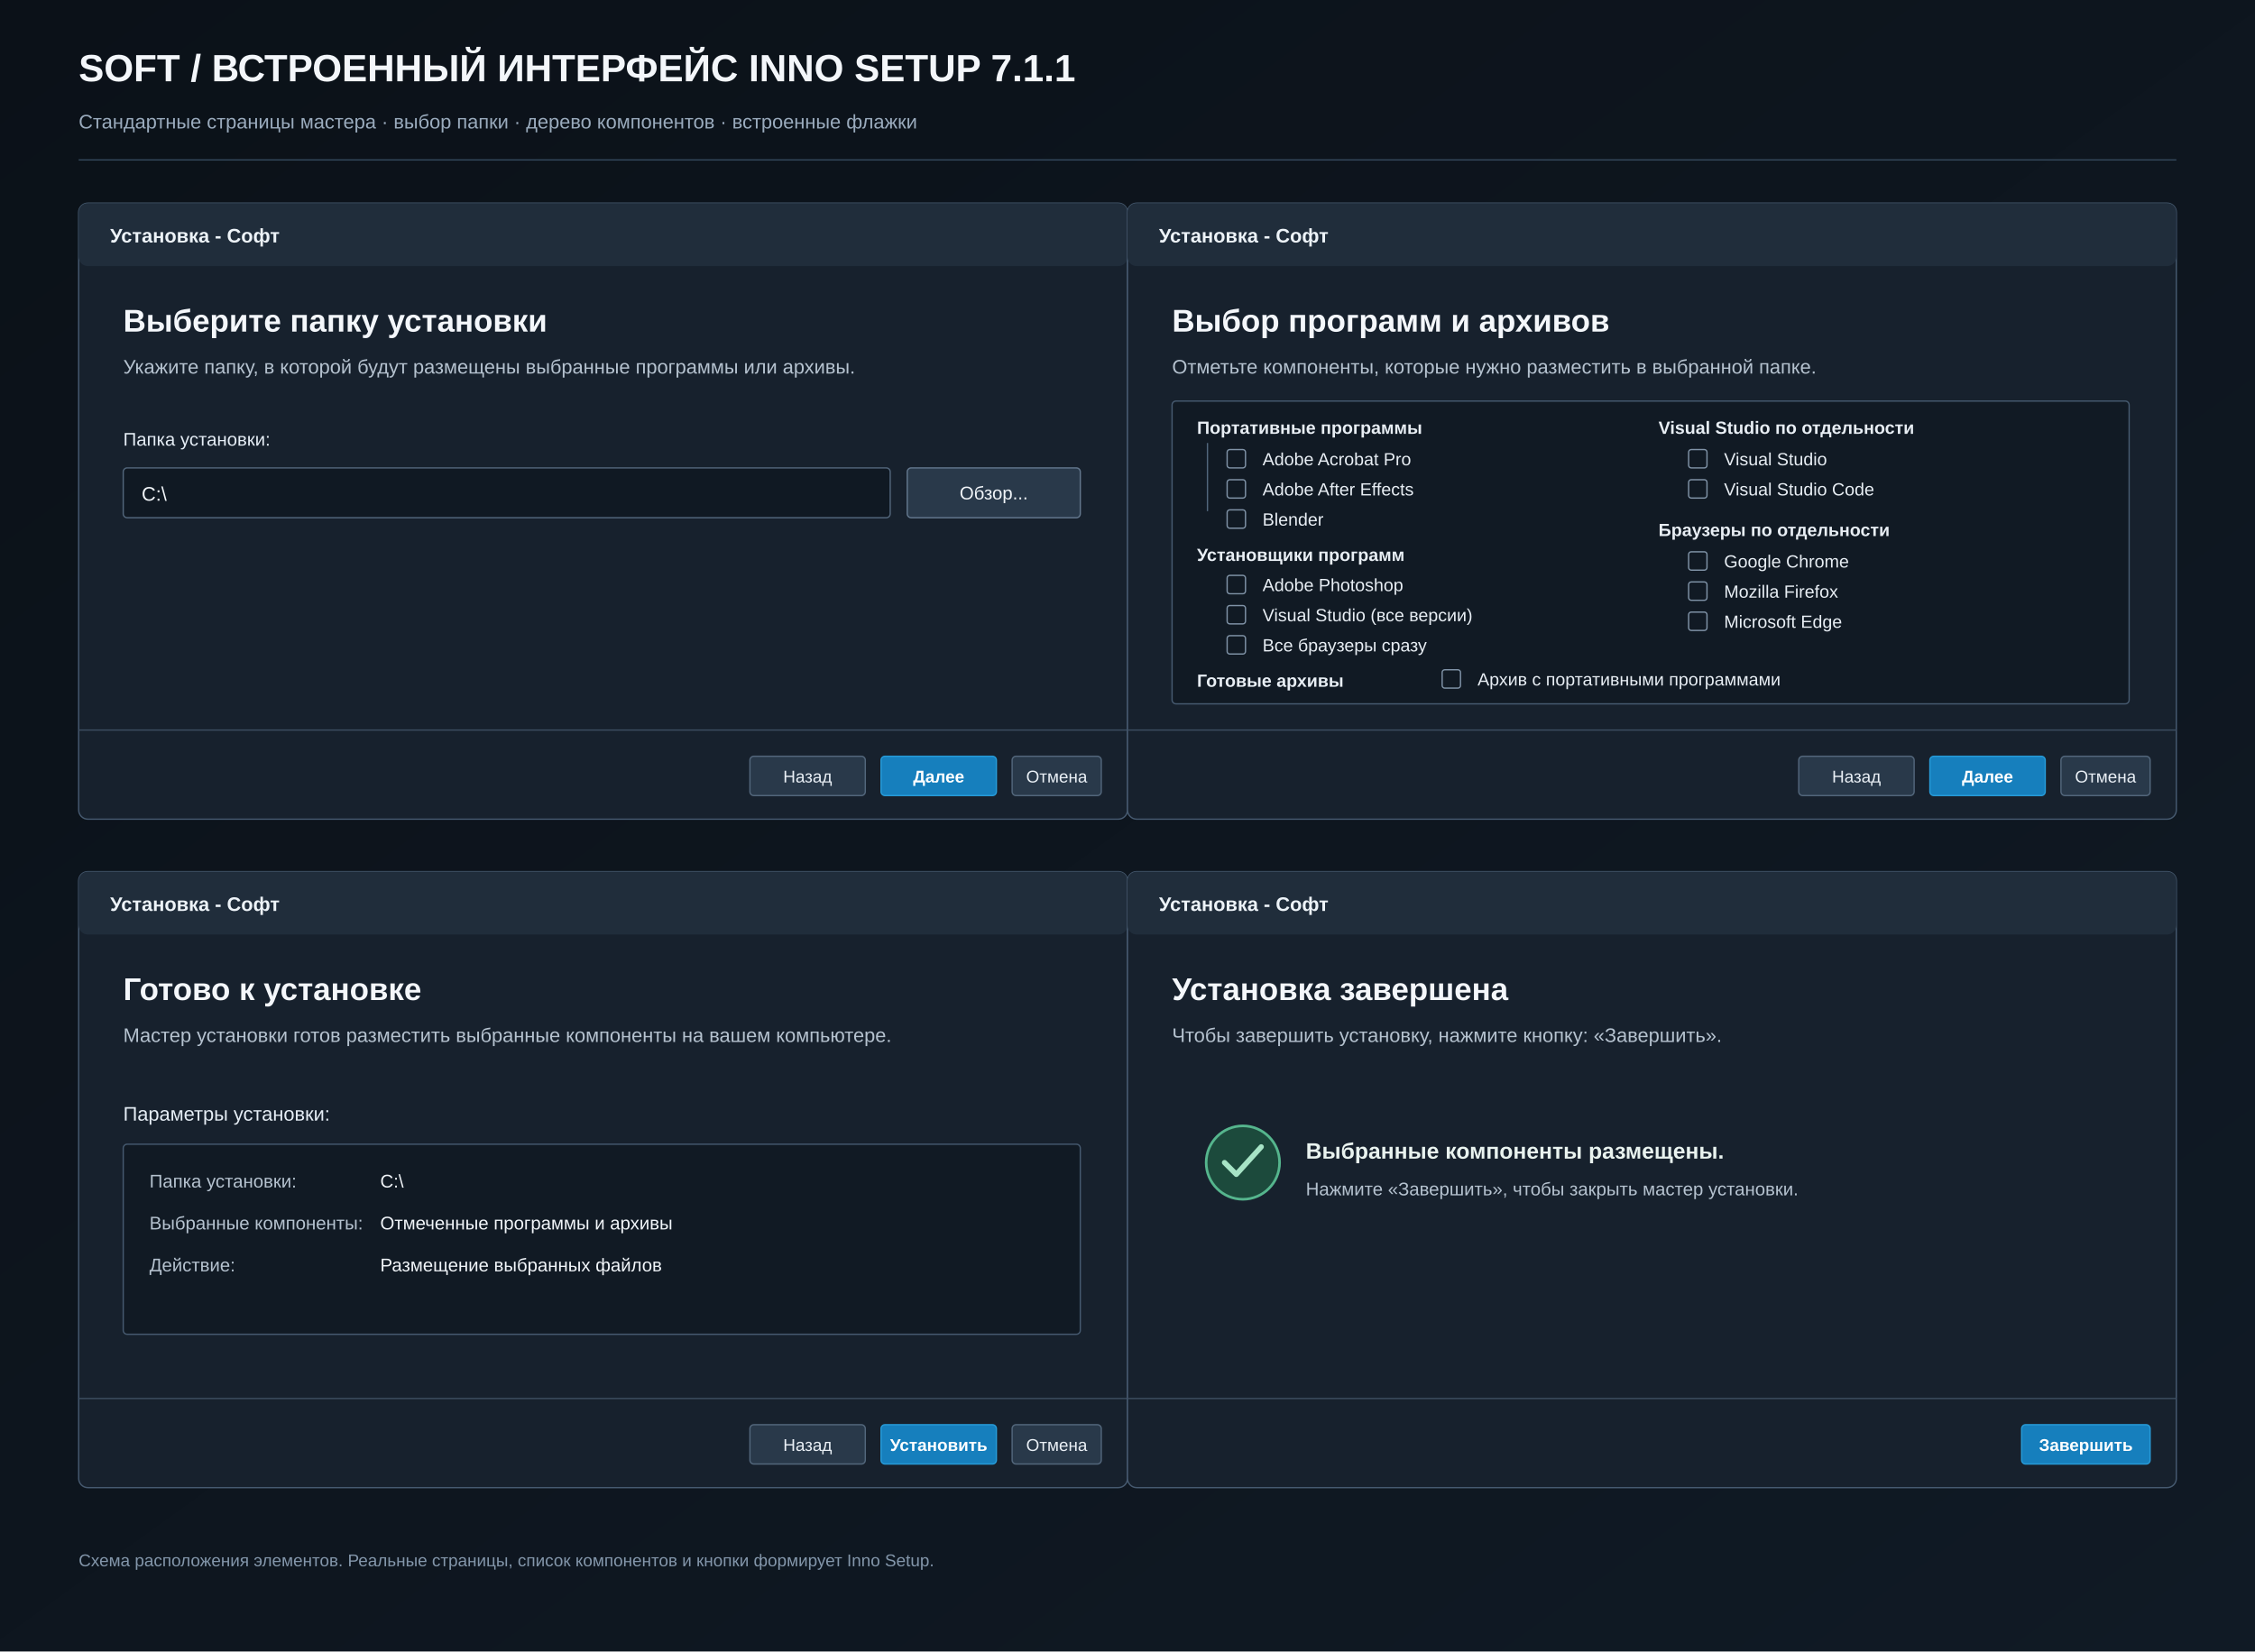
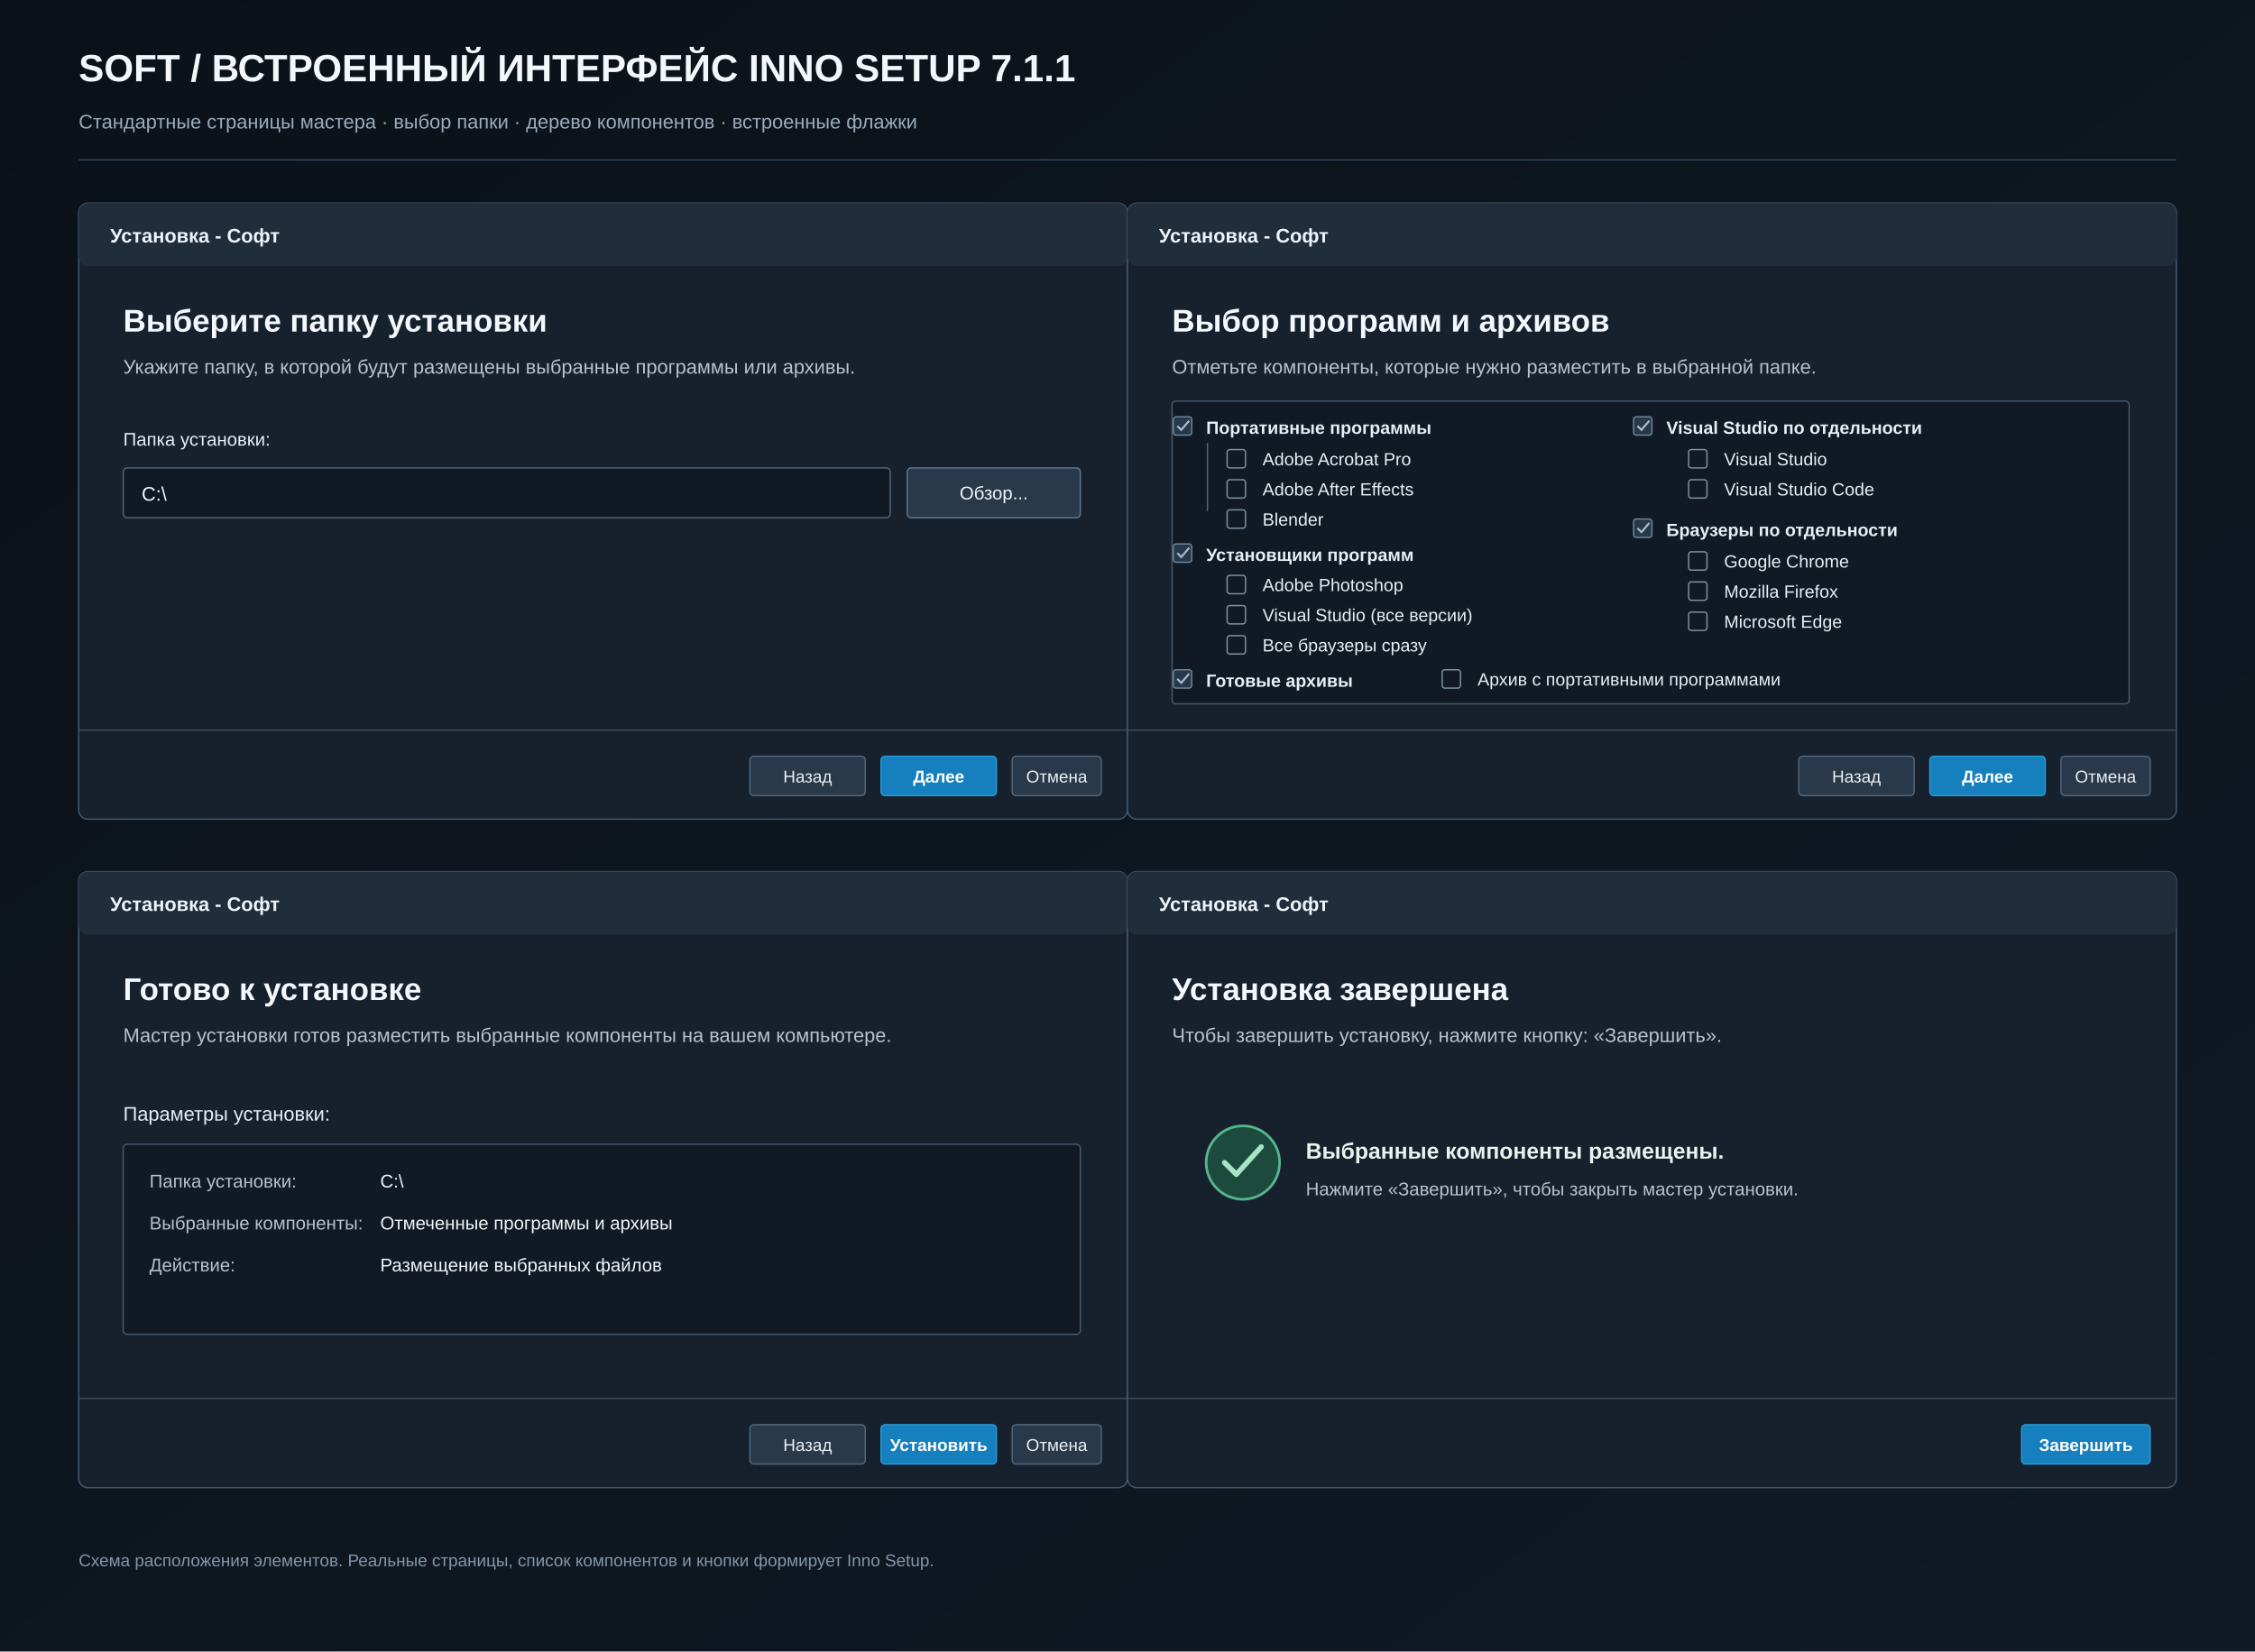
<svg xmlns="http://www.w3.org/2000/svg" width="1720" height="1260" viewBox="0 0 1720 1260">
  <defs>
    <linearGradient id="bg" x1="0" y1="0" x2="1" y2="1">
      <stop offset="0" stop-color="#0b1118" />
      <stop offset="1" stop-color="#101a25" />
    </linearGradient>
  </defs>
  <rect width="1720" height="1260" fill="url(#bg)" />
  <text x="60" y="62" font-family="Segoe UI,Arial,sans-serif" font-size="29" font-weight="700" fill="#f3f6fa">SOFT / ВСТРОЕННЫЙ ИНТЕРФЕЙС INNO SETUP 7.1.1</text>
  <text x="60" y="98" font-family="Segoe UI,Arial,sans-serif" font-size="15" fill="#9aabbd">Стандартные страницы мастера · выбор папки · дерево компонентов · встроенные флажки</text>
  <path d="M60 122H1660" stroke="#34485c" />
  <g font-family="Segoe UI,Arial,sans-serif">
    <g transform="translate(60 155)">
      <rect width="800" height="470" rx="7" fill="#17212d" stroke="#465a70" />
      <rect width="800" height="48" rx="7" fill="#202d3b" />
      <text x="24" y="30" font-size="15" font-weight="600" fill="#edf3f8">Установка - Софт</text>
      <text x="34" y="98" font-size="24" font-weight="600" fill="#f4f7fb">Выберите папку установки</text>
      <text x="34" y="130" font-size="15" fill="#b5c2cf">Укажите папку, в которой будут размещены выбранные программы или архивы.</text>
      <text x="34" y="185" font-size="14" fill="#e5edf5">Папка установки:</text>
      <rect x="34" y="202" width="585" height="38" rx="3" fill="#101923" stroke="#52667b" />
      <text x="48" y="227" font-size="15" fill="#f1f5f9">C:\</text>
      <rect x="632" y="202" width="132" height="38" rx="3" fill="#29394a" stroke="#63778d" />
      <text x="698" y="226" text-anchor="middle" font-size="14" fill="#f1f5f9">Обзор...</text>
      <path d="M0 402H800" stroke="#3c4d60" />
      <rect x="512" y="422" width="88" height="30" rx="3" fill="#29394a" stroke="#53677c" />
      <text x="556" y="442" text-anchor="middle" font-size="13" fill="#eaf0f6">Назад</text>
      <rect x="612" y="422" width="88" height="30" rx="3" fill="#167fbd" stroke="#279bd8" />
      <text x="656" y="442" text-anchor="middle" font-size="13" font-weight="600" fill="#fff">Далее</text>
      <rect x="712" y="422" width="68" height="30" rx="3" fill="#29394a" stroke="#53677c" />
      <text x="746" y="442" text-anchor="middle" font-size="13" fill="#eaf0f6">Отмена</text>
    </g>
    <g transform="translate(860 155)">
      <rect width="800" height="470" rx="7" fill="#17212d" stroke="#465a70" />
      <rect width="800" height="48" rx="7" fill="#202d3b" />
      <text x="24" y="30" font-size="15" font-weight="600" fill="#edf3f8">Установка - Софт</text>
      <text x="34" y="98" font-size="24" font-weight="600" fill="#f4f7fb">Выбор программ и архивов</text>
      <text x="34" y="130" font-size="15" fill="#b5c2cf">Отметьте компоненты, которые нужно разместить в выбранной папке.</text>
      <rect x="34" y="151" width="730" height="231" rx="3" fill="#111a24" stroke="#465a70" />
      <g font-size="13.5" fill="#e8eef4">
-         <text x="53" y="176" font-weight="600">Портативные программы</text>
+         <rect x="35" y="163" width="14" height="14" rx="2" fill="#26394b" stroke="#71869b" />
+         <path d="M38 170l3 3 6-7" fill="none" stroke="#aebdcb" stroke-width="1.5" />
+         <text x="60" y="176" font-weight="600">Портативные программы</text>
        <path d="M61 183V235" stroke="#52677c" stroke-width="1" />
        <rect x="76" y="188" width="14" height="14" rx="2" fill="#111a24" stroke="#8093a7" />
        <text x="103" y="200">Adobe Acrobat Pro</text>
        <rect x="76" y="211" width="14" height="14" rx="2" fill="#111a24" stroke="#8093a7" />
        <text x="103" y="223">Adobe After Effects</text>
        <rect x="76" y="234" width="14" height="14" rx="2" fill="#111a24" stroke="#8093a7" />
        <text x="103" y="246">Blender</text>
-         <text x="53" y="273" font-weight="600">Установщики программ</text>
+         <rect x="35" y="260" width="14" height="14" rx="2" fill="#26394b" stroke="#71869b" />
+         <path d="M38 267l3 3 6-7" fill="none" stroke="#aebdcb" stroke-width="1.5" />
+         <text x="60" y="273" font-weight="600">Установщики программ</text>
        <rect x="76" y="284" width="14" height="14" rx="2" fill="#111a24" stroke="#8093a7" />
        <text x="103" y="296">Adobe Photoshop</text>
        <rect x="76" y="307" width="14" height="14" rx="2" fill="#111a24" stroke="#8093a7" />
        <text x="103" y="319">Visual Studio (все версии)</text>
        <rect x="76" y="330" width="14" height="14" rx="2" fill="#111a24" stroke="#8093a7" />
        <text x="103" y="342">Все браузеры сразу</text>
-         <text x="405" y="176" font-weight="600">Visual Studio по отдельности</text>
+         <rect x="386" y="163" width="14" height="14" rx="2" fill="#26394b" stroke="#71869b" />
+         <path d="M389 170l3 3 6-7" fill="none" stroke="#aebdcb" stroke-width="1.5" />
+         <text x="411" y="176" font-weight="600">Visual Studio по отдельности</text>
        <rect x="428" y="188" width="14" height="14" rx="2" fill="#111a24" stroke="#8093a7" />
        <text x="455" y="200">Visual Studio</text>
        <rect x="428" y="211" width="14" height="14" rx="2" fill="#111a24" stroke="#8093a7" />
        <text x="455" y="223">Visual Studio Code</text>
-         <text x="405" y="254" font-weight="600">Браузеры по отдельности</text>
+         <rect x="386" y="241" width="14" height="14" rx="2" fill="#26394b" stroke="#71869b" />
+         <path d="M389 248l3 3 6-7" fill="none" stroke="#aebdcb" stroke-width="1.5" />
+         <text x="411" y="254" font-weight="600">Браузеры по отдельности</text>
        <rect x="428" y="266" width="14" height="14" rx="2" fill="#111a24" stroke="#8093a7" />
        <text x="455" y="278">Google Chrome</text>
        <rect x="428" y="289" width="14" height="14" rx="2" fill="#111a24" stroke="#8093a7" />
        <text x="455" y="301">Mozilla Firefox</text>
        <rect x="428" y="312" width="14" height="14" rx="2" fill="#111a24" stroke="#8093a7" />
        <text x="455" y="324">Microsoft Edge</text>
-         <text x="53" y="369" font-weight="600">Готовые архивы</text>
+         <rect x="35" y="356" width="14" height="14" rx="2" fill="#26394b" stroke="#71869b" />
+         <path d="M38 363l3 3 6-7" fill="none" stroke="#aebdcb" stroke-width="1.5" />
+         <text x="60" y="369" font-weight="600">Готовые архивы</text>
        <rect x="240" y="356" width="14" height="14" rx="2" fill="#111a24" stroke="#8093a7" />
        <text x="267" y="368">Архив с портативными программами</text>
      </g>
      <path d="M0 402H800" stroke="#3c4d60" />
      <rect x="512" y="422" width="88" height="30" rx="3" fill="#29394a" stroke="#53677c" />
      <text x="556" y="442" text-anchor="middle" font-size="13" fill="#eaf0f6">Назад</text>
      <rect x="612" y="422" width="88" height="30" rx="3" fill="#167fbd" stroke="#279bd8" />
      <text x="656" y="442" text-anchor="middle" font-size="13" font-weight="600" fill="#fff">Далее</text>
      <rect x="712" y="422" width="68" height="30" rx="3" fill="#29394a" stroke="#53677c" />
      <text x="746" y="442" text-anchor="middle" font-size="13" fill="#eaf0f6">Отмена</text>
    </g>
    <g transform="translate(60 665)">
      <rect width="800" height="470" rx="7" fill="#17212d" stroke="#465a70" />
      <rect width="800" height="48" rx="7" fill="#202d3b" />
      <text x="24" y="30" font-size="15" font-weight="600" fill="#edf3f8">Установка - Софт</text>
      <text x="34" y="98" font-size="24" font-weight="600" fill="#f4f7fb">Готово к установке</text>
      <text x="34" y="130" font-size="15" fill="#b5c2cf">Мастер установки готов разместить выбранные компоненты на вашем компьютере.</text>
      <text x="34" y="190" font-size="15" fill="#e5edf5">Параметры установки:</text>
      <rect x="34" y="208" width="730" height="145" rx="3" fill="#111a24" stroke="#465a70" />
      <text x="54" y="241" font-size="14" fill="#b5c2cf">Папка установки:</text>
      <text x="230" y="241" font-size="14" fill="#f1f5f9">C:\</text>
      <text x="54" y="273" font-size="14" fill="#b5c2cf">Выбранные компоненты:</text>
      <text x="230" y="273" font-size="14" fill="#f1f5f9">Отмеченные программы и архивы</text>
      <text x="54" y="305" font-size="14" fill="#b5c2cf">Действие:</text>
      <text x="230" y="305" font-size="14" fill="#f1f5f9">Размещение выбранных файлов</text>
      <path d="M0 402H800" stroke="#3c4d60" />
      <rect x="512" y="422" width="88" height="30" rx="3" fill="#29394a" stroke="#53677c" />
      <text x="556" y="442" text-anchor="middle" font-size="13" fill="#eaf0f6">Назад</text>
      <rect x="612" y="422" width="88" height="30" rx="3" fill="#167fbd" stroke="#279bd8" />
      <text x="656" y="442" text-anchor="middle" font-size="13" font-weight="600" fill="#fff">Установить</text>
      <rect x="712" y="422" width="68" height="30" rx="3" fill="#29394a" stroke="#53677c" />
      <text x="746" y="442" text-anchor="middle" font-size="13" fill="#eaf0f6">Отмена</text>
    </g>
    <g transform="translate(860 665)">
      <rect width="800" height="470" rx="7" fill="#17212d" stroke="#465a70" />
      <rect width="800" height="48" rx="7" fill="#202d3b" />
      <text x="24" y="30" font-size="15" font-weight="600" fill="#edf3f8">Установка - Софт</text>
      <text x="34" y="98" font-size="24" font-weight="600" fill="#f4f7fb">Установка завершена</text>
      <text x="34" y="130" font-size="15" fill="#b5c2cf">Чтобы завершить установку, нажмите кнопку: «Завершить».</text>
      <circle cx="88" cy="222" r="28" fill="#1c4a3c" stroke="#55b58d" stroke-width="2" />
      <path d="M74 222l9 9 19-21" fill="none" stroke="#a7e4c6" stroke-width="4" stroke-linecap="round" stroke-linejoin="round" />
      <text x="136" y="219" font-size="17" font-weight="600" fill="#e9f3ef">Выбранные компоненты размещены.</text>
      <text x="136" y="247" font-size="14" fill="#b5c2cf">Нажмите «Завершить», чтобы закрыть мастер установки.</text>
      <path d="M0 402H800" stroke="#3c4d60" />
      <rect x="682" y="422" width="98" height="30" rx="3" fill="#167fbd" stroke="#279bd8" />
      <text x="731" y="442" text-anchor="middle" font-size="13" font-weight="600" fill="#fff">Завершить</text>
    </g>
  </g>
  <text x="60" y="1195" font-family="Segoe UI,Arial,sans-serif" font-size="13" fill="#8396aa">Схема расположения элементов. Реальные страницы, список компонентов и кнопки формирует Inno Setup.</text>
</svg>
